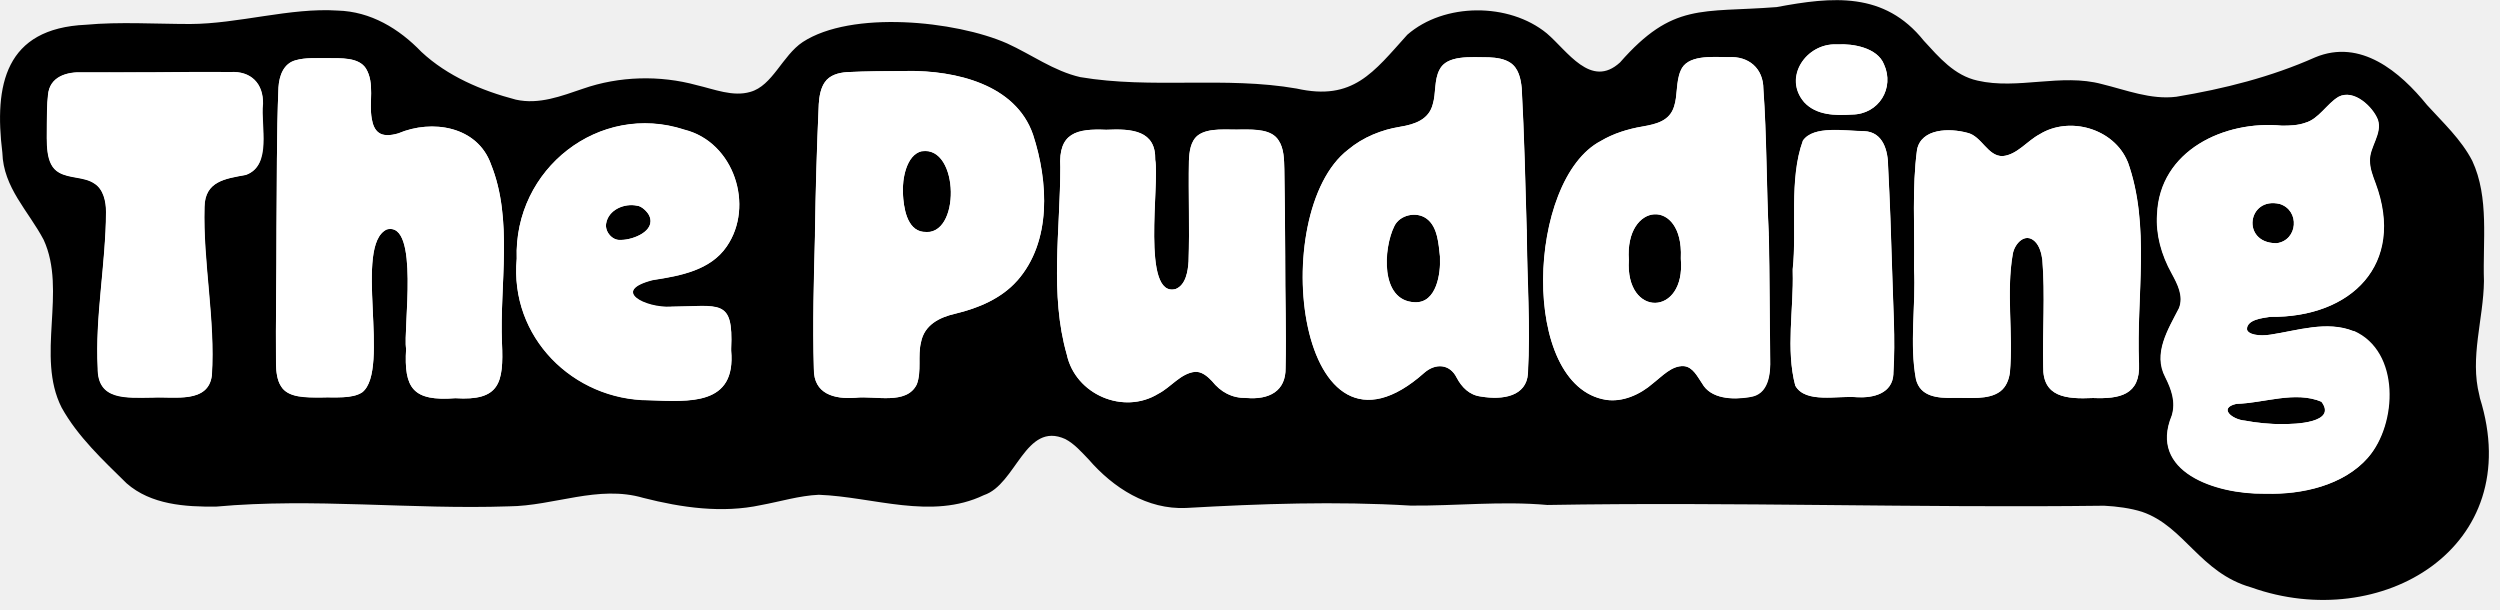
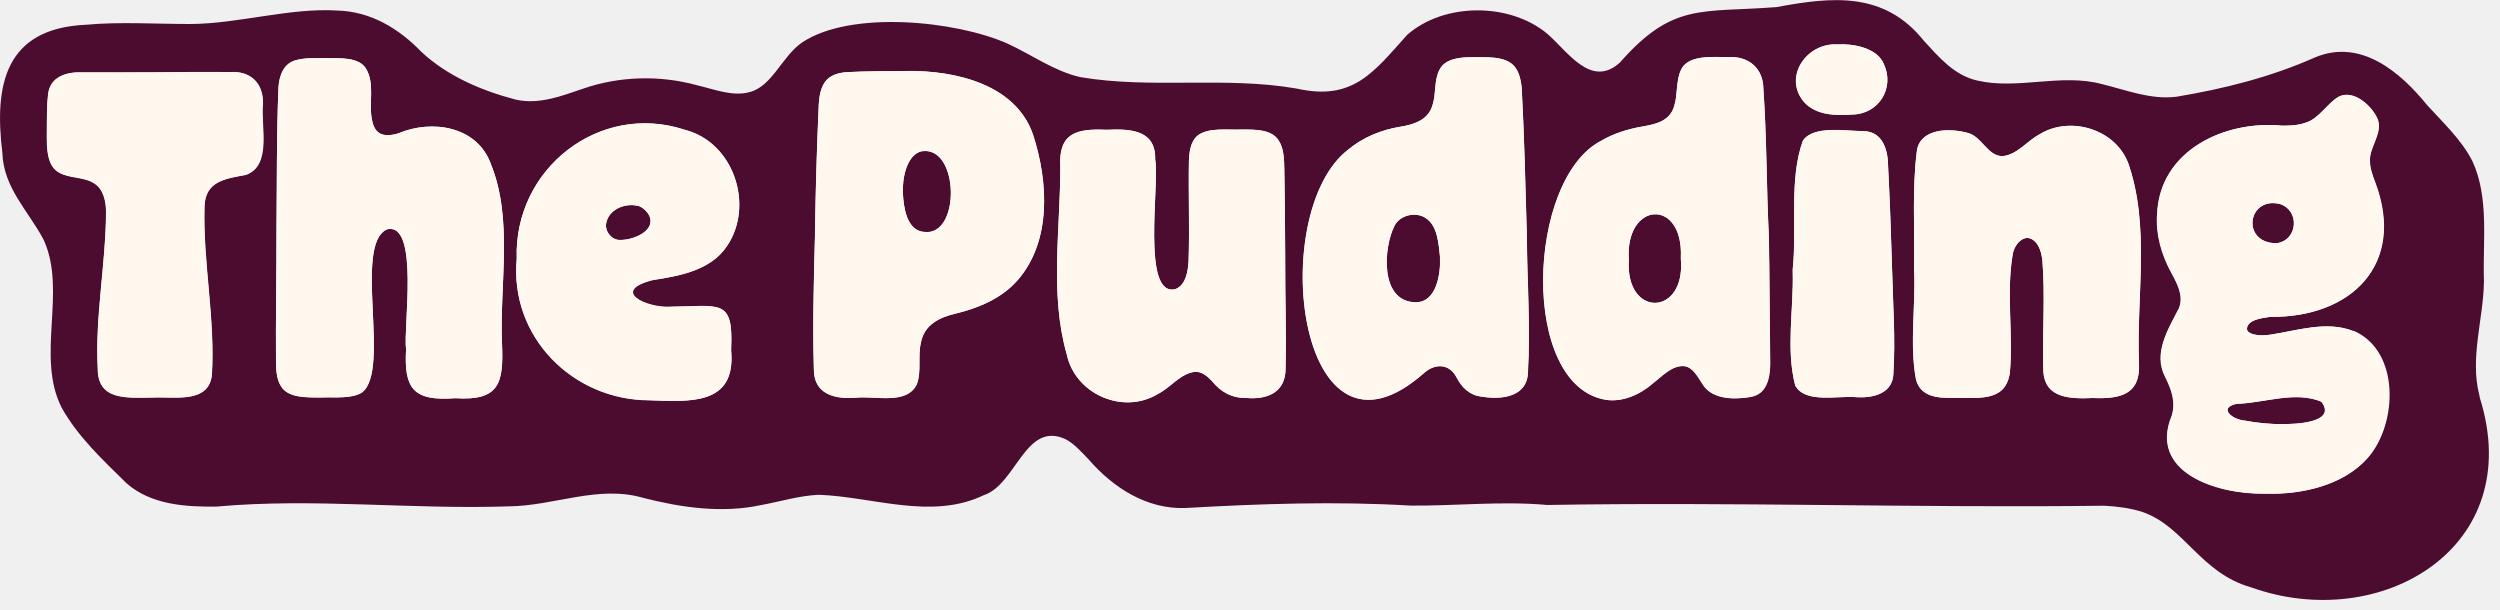
<svg xmlns="http://www.w3.org/2000/svg" width="100%" viewBox="0 0 201 49" fill="none">
-   <path d="M135.14 20.83V20.7C135.35 15.87 130.62 16.21 130.96 20.9C130.65 25.56 135.54 25.46 135.14 20.83Z" fill="black" />
-   <path d="M115.78 20.76V20.63C115.66 19.64 115.61 18.26 114.72 17.59C113.88 16.96 112.53 17.28 112.11 18.18C111.23 19.94 110.95 24.19 113.74 24.3C115.53 24.4 115.84 21.9 115.78 20.76Z" fill="black" />
-   <path d="M74.11 12.16C72.84 12.45 72.54 14.46 72.59 15.47V15.59C72.65 16.63 72.88 18.49 74.24 18.65C77.26 19.15 77.15 11.69 74.11 12.17V12.16Z" fill="black" />
-   <path d="M183.3 16.4C180.71 15.78 180.17 19.49 182.96 19.56H183.05C184.75 19.32 184.93 16.92 183.3 16.4Z" fill="black" />
-   <path d="M186.64 32.3C184.54 31.41 182.02 32.41 179.8 32.47C178.33 32.8 179.46 33.74 180.5 33.82C181.34 33.99 182.68 34.12 183.4 34.09H183.53C184.45 34.11 187.93 34 186.63 32.29L186.64 32.3Z" fill="black" />
-   <path d="M52.21 17.36C52.07 17.04 51.59 16.57 51.23 16.54C50.21 16.31 48.9 16.86 48.73 17.99C48.63 18.66 49.25 19.35 49.89 19.29H49.96C50.88 19.29 52.74 18.59 52.21 17.36Z" fill="black" />
-   <path d="M199.38 31.98L199.34 31.78C198.56 28.74 199.67 25.67 199.71 22.6C199.6 19.41 200.15 15.89 198.77 12.93C197.88 11.21 196.43 9.87 195.14 8.45C192.96 5.76 189.79 3.09 186.14 4.61C182.59 6.19 178.82 7.14 174.97 7.78C172.91 8.03 170.96 7.24 168.99 6.76C165.73 5.88 162.22 7.23 158.99 6.48C157.13 6.07 155.9 4.61 154.67 3.27C151.5 -0.69 147.33 -0.27 142.84 0.57C136.8 1.04 134.51 0.17 130.25 5.02C127.91 7.16 126.02 4.09 124.36 2.68C121.32 0.19 116.11 0.21 113.15 2.79C110.42 5.82 108.79 8.14 104.25 7.12C98.51 6.12 92.58 7.17 86.85 6.2C84.72 5.71 82.93 4.38 80.97 3.49C76.81 1.66 68.46 0.82 64.54 3.38C62.9 4.47 62.11 6.9 60.32 7.39C58.93 7.8 57.41 7.17 56.03 6.85C53.05 6.03 49.78 6.12 46.88 7.13C45.14 7.72 43.33 8.43 41.47 8.01C38.72 7.29 35.97 6.12 33.88 4.17C32.08 2.3 29.8 0.92 27.14 0.85C23.35 0.6 19.14 1.92 15.29 1.93C12.57 1.93 9.59 1.74 6.91 1.99C0.4 2.28 -0.48 6.83 0.19 12.28C0.27 15.09 2.28 16.95 3.51 19.28C5.4 23.4 2.87 28.64 4.95 32.76C6.24 35.1 8.3 37.01 10.18 38.86C12.14 40.58 14.89 40.76 17.39 40.73C25.23 40.02 33.05 40.98 40.91 40.71C44.54 40.68 48.11 38.97 51.72 40.03C54.81 40.82 58.07 41.28 61.18 40.61C62.72 40.33 64.26 39.85 65.83 39.78C70.21 39.94 74.89 41.83 79.1 39.81C81.71 38.95 82.43 33.84 85.65 35.3C86.38 35.68 86.95 36.34 87.52 36.93C89.52 39.24 92.25 40.98 95.36 40.84C101.39 40.5 107.37 40.29 113.42 40.65C117.07 40.68 120.73 40.27 124.41 40.6C139.3 40.34 154.24 40.85 169.17 40.66C170.19 40.71 171.31 40.86 172.22 41.15C175.64 42.32 176.87 46.06 181.01 47.23C191.4 50.94 203.17 44.06 199.38 31.99V31.98ZM19.78 14.05C18.14 14.35 16.49 14.55 16.45 16.62C16.32 21.1 17.33 25.68 17.04 30.18C16.76 32.45 14.01 31.87 12.32 31.95C10.1 31.97 7.86 32.18 7.87 29.59C7.65 25.47 8.51 21.22 8.54 17.03C8.54 16.18 8.32 15.2 7.6 14.74C6.79 14.18 5.6 14.35 4.76 13.86C3.61 13.23 3.79 11.42 3.78 9.96C3.8 9.17 3.78 8.39 3.87 7.66C3.97 6.13 5.4 5.75 6.68 5.81C8.44 5.81 10.4 5.82 12.11 5.81H12.29C14.18 5.79 16.45 5.77 18.52 5.79C20.18 5.69 21.19 6.71 21.15 8.36C20.96 10.12 21.89 13.29 19.8 14.04L19.78 14.05ZM40.36 27.58C40.5 30.79 40.18 32.24 36.61 32.01C33.18 32.28 32.47 31.2 32.65 28.05C32.39 26.51 33.76 17.76 31.1 18.44C28.4 19.71 31.42 29.71 29.13 31.53C28.32 32.08 26.91 31.91 25.88 31.95C24.61 31.95 23.15 31.99 22.59 31.04C22.28 30.56 22.21 29.9 22.19 29.3C22.16 25.79 22.24 22.14 22.23 18.65V18.47C22.27 14.69 22.23 10.8 22.39 7.02C22.45 6.08 22.8 5.1 23.77 4.84C24.56 4.62 25.43 4.68 26.25 4.67C27.46 4.67 28.84 4.6 29.42 5.5C30.15 6.7 29.65 8.24 29.89 9.55C29.97 10.03 30.14 10.44 30.45 10.66C30.83 10.94 31.4 10.9 32.02 10.72C34.73 9.57 38.37 10.14 39.47 13.19C41.27 17.64 40.16 22.88 40.36 27.57V27.58ZM53.93 24.67C57.87 24.64 58.97 23.97 58.78 28.03V28.21C59.17 32.63 55.44 32.3 52.18 32.19C46.07 32.17 40.96 27.11 41.54 20.81C41.29 13.57 48.2 8.19 55.02 10.44C59.02 11.44 60.67 16.57 58.42 19.83C57.12 21.73 54.72 22.18 52.52 22.52C49 23.4 51.93 24.81 53.92 24.69L53.93 24.67ZM81.78 22.56C80.5 24.01 78.64 24.78 76.8 25.22C75.49 25.52 74.3 26.14 74.04 27.53C73.77 28.61 74.1 29.83 73.71 30.89C72.9 32.6 70.33 31.79 68.77 31.98C67.07 32.1 65.41 31.68 65.43 29.66C65.32 26.05 65.43 22.45 65.52 18.91V18.73C65.57 15.25 65.67 11.82 65.83 8.36C65.87 7.76 65.98 7.09 66.31 6.62C66.7 6.04 67.41 5.85 68.09 5.8C69.7 5.72 71.37 5.72 72.97 5.71C76.81 5.68 81.65 6.77 83.05 10.83C84.29 14.63 84.55 19.43 81.78 22.57V22.56ZM103.36 29.58C103.39 31.45 102.03 32.16 100.2 32C99.05 32.02 98.15 31.53 97.44 30.64C97.03 30.21 96.59 29.87 96.08 29.9C94.93 30.01 94.13 31.15 93.13 31.66C90.33 33.38 86.46 31.72 85.77 28.51C84.38 23.69 85.25 18.46 85.25 13.44C85.08 10.67 86.58 10.34 88.94 10.44C91.03 10.34 92.95 10.5 92.88 12.86C93.25 14.69 91.74 24.01 94.53 23.24C95.34 22.91 95.51 21.82 95.56 21.02C95.65 18.34 95.54 15.61 95.59 12.93C95.62 12.21 95.72 11.36 96.31 10.89C97.18 10.23 98.72 10.46 99.83 10.42C100.97 10.41 102.24 10.42 102.79 11.28C103.24 11.94 103.24 12.84 103.26 13.63C103.29 15.97 103.33 18.49 103.33 20.63V20.81C103.32 23.71 103.43 26.65 103.36 29.58ZM122.84 30.03C122.72 31.86 120.83 32.18 119.06 31.88C118.15 31.77 117.52 31.14 117.11 30.36C116.56 29.25 115.42 29.19 114.52 29.96C104.31 39.06 101.78 17.1 108.39 12.03C109.58 11.04 111.07 10.43 112.58 10.19C113.75 10 114.88 9.61 115.19 8.38C115.46 7.5 115.29 6.44 115.73 5.61C116.32 4.41 118.25 4.6 119.71 4.61C120.3 4.64 120.93 4.72 121.43 5.05C122.09 5.49 122.27 6.34 122.34 7.09C122.54 10.75 122.64 14.89 122.74 18.46V18.64C122.76 22.39 123.05 26.25 122.83 30.03H122.84ZM140.67 31.92C139.28 32.15 137.53 32.06 136.85 30.83C136.47 30.28 136.11 29.5 135.38 29.43C134.41 29.37 133.64 30.25 132.91 30.8C131.84 31.74 130.43 32.34 129.12 32.14C122.16 31.02 122.73 14.42 128.72 11.32C129.68 10.75 130.87 10.37 132.04 10.17C133.18 9.97 134.23 9.72 134.59 8.56C134.89 7.66 134.73 6.56 135.12 5.68C135.63 4.4 137.6 4.58 138.97 4.59C140.59 4.49 141.76 5.49 141.77 7.15C142.04 10.88 142.02 15.13 142.2 18.76V18.93C142.28 22.24 142.26 25.49 142.31 28.81C142.35 30.07 142.18 31.72 140.66 31.9L140.67 31.92ZM147.65 3.57H147.8C148.92 3.5 150.94 3.81 151.48 5.18C152.34 7.06 151.08 9.19 148.9 9.21C147.56 9.3 146.04 9.27 145.07 8.22C143.34 6.21 145.25 3.47 147.66 3.57H147.65ZM152.23 30.05C152.16 31.63 150.62 32.01 149.3 31.93C147.76 31.79 145.16 32.46 144.34 31C143.57 28.09 144.22 24.82 144.13 21.82V21.64C144.48 18.47 143.81 14.41 144.95 11.3C145.81 10.06 148.33 10.53 149.87 10.54C151.4 10.6 151.8 12.12 151.8 13.42C151.94 16.15 152.04 18.9 152.12 21.68C152.19 24.46 152.4 27.26 152.22 30.04L152.23 30.05ZM171.97 29.23C172.09 31.77 170.39 32.08 168.28 32C166.11 32.1 164.22 31.93 164.27 29.48C164.21 26.6 164.43 23.74 164.2 20.88C164.13 20.36 163.97 19.77 163.61 19.42C162.82 18.65 161.96 19.59 161.82 20.43C161.28 23.53 161.87 26.82 161.59 29.95C161.51 30.54 161.28 31.11 160.81 31.47C159.86 32.18 158.28 31.96 157.1 31.99C155.7 32.02 154.39 31.86 154.04 30.5C153.5 27.64 154.04 24.53 153.89 21.62V21.44C153.95 18.34 153.72 15.09 154.13 12.04C154.47 10.32 156.73 10.28 158.18 10.68C159.33 10.94 159.81 12.59 161.02 12.55C162.17 12.45 162.99 11.32 163.98 10.8C166.38 9.31 169.96 10.33 171.06 13C172.91 18.15 171.74 23.82 171.97 29.24V29.23ZM190.37 36.8C188.4 39.05 185.04 39.78 182.2 39.7H182.02C178.11 39.74 172.73 37.94 174.6 33.42C174.94 32.32 174.57 31.31 174.08 30.33C173.07 28.42 174.3 26.5 175.18 24.78C175.57 23.81 175.06 22.85 174.6 22C173.76 20.49 173.31 18.85 173.42 17.24C173.61 12.11 178.83 9.66 183.45 10.11C184.09 10.11 184.75 10.09 185.35 9.87C186.42 9.56 187.07 8.34 188 7.79C189.22 7.14 190.75 8.58 191.16 9.63C191.54 10.75 190.48 11.83 190.52 12.92C190.52 13.53 190.76 14.15 190.97 14.73C193.4 21.26 189.02 25.56 182.5 25.48C181.86 25.58 180.66 25.7 180.63 26.46C180.69 26.9 181.62 27.06 182.54 26.91C184.7 26.59 187.07 25.77 189.2 26.63C192.94 28.28 192.7 34.11 190.35 36.81L190.37 36.8Z" fill="black" />
-   <path d="M39.47 13.2C38.37 10.14 34.73 9.58 32.02 10.73C31.4 10.91 30.83 10.95 30.45 10.67C30.14 10.45 29.97 10.04 29.89 9.56C29.65 8.25 30.15 6.71 29.42 5.51C28.84 4.61 27.46 4.69 26.25 4.68C25.43 4.69 24.56 4.62 23.77 4.85C22.79 5.11 22.45 6.1 22.39 7.03C22.23 10.82 22.27 14.7 22.23 18.48V18.66C22.23 22.15 22.16 25.8 22.19 29.31C22.21 29.9 22.28 30.57 22.59 31.05C23.15 32 24.61 31.97 25.88 31.96C26.91 31.92 28.32 32.09 29.13 31.54C31.42 29.72 28.4 19.72 31.1 18.45C33.76 17.77 32.4 26.52 32.65 28.06C32.47 31.21 33.18 32.28 36.61 32.02C40.18 32.25 40.5 30.79 40.36 27.59C40.16 22.9 41.28 17.66 39.47 13.21V13.2Z" fill="white" />
-   <path d="M21.13 8.37C21.18 6.71 20.16 5.7 18.5 5.8C16.43 5.78 14.16 5.8 12.27 5.82H12.09C10.38 5.84 8.42 5.82 6.66 5.83C5.39 5.77 3.96 6.16 3.85 7.68C3.76 8.4 3.78 9.19 3.76 9.98C3.77 11.44 3.59 13.24 4.74 13.88C5.59 14.37 6.77 14.21 7.58 14.76C8.31 15.21 8.52 16.2 8.52 17.05C8.5 21.24 7.63 25.48 7.85 29.61C7.84 32.2 10.08 32 12.3 31.97C13.99 31.88 16.74 32.47 17.02 30.2C17.31 25.7 16.3 21.12 16.43 16.64C16.47 14.57 18.12 14.37 19.76 14.07C21.85 13.32 20.92 10.14 21.11 8.39L21.13 8.37Z" fill="white" />
-   <path d="M52.53 22.5C54.73 22.16 57.12 21.72 58.43 19.81C60.68 16.56 59.03 11.42 55.03 10.42C48.21 8.18 41.3 13.55 41.55 20.79C40.96 27.1 46.08 32.15 52.19 32.17C55.45 32.28 59.19 32.62 58.79 28.19V28.01C58.97 23.95 57.88 24.62 53.94 24.65C51.95 24.77 49.02 23.36 52.54 22.48L52.53 22.5ZM49.96 19.29H49.89C49.25 19.35 48.63 18.66 48.73 17.99C48.9 16.86 50.21 16.32 51.23 16.54C51.59 16.56 52.07 17.03 52.21 17.36C52.74 18.59 50.88 19.28 49.96 19.29Z" fill="white" />
-   <path d="M72.97 5.71C71.36 5.71 69.7 5.72 68.09 5.8C67.41 5.85 66.7 6.04 66.31 6.62C65.98 7.09 65.87 7.76 65.83 8.36C65.68 11.82 65.58 15.26 65.53 18.73V18.91C65.44 22.45 65.33 26.05 65.44 29.66C65.42 31.68 67.08 32.11 68.78 31.98C70.33 31.79 72.9 32.6 73.72 30.89C74.11 29.84 73.78 28.61 74.05 27.53C74.31 26.14 75.5 25.52 76.81 25.22C78.65 24.78 80.51 24.01 81.79 22.56C84.56 19.42 84.3 14.62 83.06 10.82C81.66 6.76 76.82 5.67 72.98 5.7L72.97 5.71ZM74.24 18.64C72.88 18.48 72.65 16.62 72.6 15.58V15.46C72.54 14.46 72.85 12.45 74.11 12.15C77.15 11.67 77.26 19.13 74.24 18.63V18.64Z" fill="white" />
-   <path d="M142.21 18.94V18.77C142.03 15.13 142.05 10.89 141.78 7.16C141.78 5.5 140.6 4.51 138.98 4.6C137.61 4.58 135.64 4.4 135.13 5.69C134.74 6.57 134.9 7.67 134.6 8.57C134.24 9.73 133.19 9.98 132.05 10.18C130.88 10.37 129.68 10.75 128.73 11.33C122.74 14.44 122.16 31.04 129.13 32.15C130.44 32.35 131.85 31.75 132.92 30.81C133.64 30.25 134.41 29.38 135.39 29.44C136.12 29.51 136.48 30.29 136.86 30.84C137.55 32.07 139.29 32.17 140.68 31.93C142.2 31.75 142.37 30.1 142.33 28.84C142.28 25.52 142.29 22.26 142.22 18.96L142.21 18.94ZM130.96 20.9C130.62 16.21 135.35 15.87 135.14 20.7V20.83C135.54 25.47 130.65 25.56 130.96 20.9Z" fill="white" />
-   <path d="M171.06 13C169.96 10.33 166.38 9.31 163.98 10.8C162.99 11.32 162.17 12.45 161.02 12.55C159.81 12.59 159.33 10.94 158.18 10.68C156.73 10.29 154.47 10.32 154.13 12.04C153.72 15.09 153.95 18.35 153.89 21.44V21.62C154.05 24.53 153.51 27.64 154.05 30.5C154.39 31.87 155.71 32.03 157.11 31.99C158.29 31.96 159.87 32.18 160.82 31.47C161.29 31.12 161.52 30.54 161.6 29.95C161.88 26.81 161.29 23.53 161.83 20.43C161.97 19.58 162.84 18.65 163.62 19.42C163.98 19.78 164.14 20.36 164.21 20.88C164.44 23.74 164.21 26.6 164.28 29.48C164.23 31.93 166.12 32.1 168.29 32C170.4 32.08 172.1 31.78 171.98 29.23C171.75 23.82 172.92 18.14 171.07 12.99L171.06 13Z" fill="white" />
-   <path d="M189.23 26.62C187.1 25.76 184.73 26.57 182.57 26.9C181.65 27.05 180.71 26.9 180.66 26.45C180.7 25.69 181.89 25.57 182.53 25.47C189.06 25.55 193.43 21.25 191 14.72C190.78 14.14 190.54 13.52 190.55 12.91C190.51 11.83 191.57 10.74 191.19 9.62C190.78 8.57 189.25 7.13 188.03 7.78C187.1 8.34 186.44 9.56 185.38 9.86C184.78 10.08 184.12 10.1 183.48 10.1C178.86 9.65 173.64 12.1 173.45 17.23C173.34 18.84 173.78 20.48 174.63 21.99C175.09 22.84 175.59 23.8 175.21 24.77C174.32 26.49 173.1 28.42 174.11 30.32C174.6 31.3 174.97 32.31 174.63 33.41C172.76 37.92 178.14 39.73 182.05 39.68H182.23C185.06 39.76 188.43 39.03 190.4 36.78C192.75 34.09 193 28.25 189.25 26.6L189.23 26.62ZM183.3 16.4C184.93 16.92 184.75 19.32 183.05 19.55H182.96C180.17 19.5 180.71 15.78 183.3 16.4ZM183.54 34.09H183.41C182.69 34.12 181.35 33.99 180.51 33.82C179.47 33.74 178.33 32.8 179.81 32.47C182.03 32.41 184.54 31.41 186.65 32.3C187.95 34 184.47 34.12 183.55 34.09H183.54Z" fill="white" />
-   <path d="M151.81 13.43C151.81 12.12 151.41 10.61 149.88 10.55C148.34 10.54 145.82 10.07 144.96 11.31C143.82 14.42 144.49 18.48 144.14 21.65V21.83C144.22 24.83 143.57 28.1 144.34 31.01C145.16 32.47 147.75 31.79 149.3 31.94C150.62 32.01 152.16 31.64 152.23 30.06C152.41 27.28 152.2 24.48 152.13 21.7C152.05 18.91 151.95 16.17 151.81 13.44V13.43Z" fill="white" />
-   <path d="M148.89 9.21C151.07 9.19 152.33 7.06 151.47 5.18C150.94 3.81 148.91 3.51 147.79 3.57H147.64C145.23 3.47 143.32 6.21 145.05 8.22C146.02 9.27 147.54 9.3 148.88 9.21H148.89Z" fill="white" />
-   <path d="M122.75 18.46C122.65 14.89 122.55 10.74 122.35 7.09C122.28 6.33 122.09 5.48 121.44 5.05C120.95 4.72 120.32 4.64 119.72 4.61C118.25 4.6 116.32 4.41 115.74 5.61C115.3 6.45 115.47 7.5 115.2 8.38C114.89 9.61 113.76 10 112.59 10.19C111.08 10.43 109.59 11.03 108.4 12.03C101.79 17.1 104.32 39.06 114.53 29.96C115.42 29.19 116.56 29.25 117.12 30.36C117.53 31.14 118.15 31.77 119.07 31.88C120.84 32.18 122.73 31.86 122.85 30.03C123.07 26.25 122.78 22.39 122.76 18.64V18.46H122.75ZM113.73 24.3C110.93 24.19 111.22 19.94 112.1 18.18C112.53 17.29 113.87 16.96 114.71 17.59C115.6 18.26 115.66 19.65 115.77 20.63V20.76C115.83 21.9 115.53 24.4 113.73 24.3Z" fill="white" />
-   <path d="M103.33 20.62C103.33 18.48 103.3 15.97 103.26 13.62C103.24 12.83 103.24 11.93 102.79 11.27C102.24 10.41 100.97 10.4 99.83 10.41C98.71 10.46 97.18 10.23 96.31 10.88C95.72 11.34 95.62 12.19 95.59 12.92C95.54 15.6 95.65 18.33 95.56 21.01C95.51 21.81 95.34 22.9 94.53 23.23C91.74 24 93.24 14.68 92.88 12.85C92.94 10.49 91.02 10.33 88.94 10.43C86.58 10.33 85.08 10.66 85.25 13.43C85.25 18.45 84.39 23.68 85.77 28.5C86.46 31.71 90.33 33.38 93.13 31.65C94.13 31.14 94.93 30.01 96.08 29.89C96.59 29.86 97.03 30.19 97.44 30.63C98.16 31.52 99.05 32.01 100.2 31.99C102.04 32.15 103.39 31.45 103.36 29.57C103.43 26.64 103.32 23.7 103.33 20.8V20.62Z" fill="white" />
+   <path d="M135.14 20.83V20.7C135.35 15.87 130.62 16.21 130.96 20.9C130.65 25.56 135.54 25.46 135.14 20.83Z" fill="#4B0C2F" />
+   <path d="M115.78 20.76V20.63C115.66 19.64 115.61 18.26 114.72 17.59C113.88 16.96 112.53 17.28 112.11 18.18C111.23 19.94 110.95 24.19 113.74 24.3C115.53 24.4 115.84 21.9 115.78 20.76Z" fill="#4B0C2F" />
+   <path d="M74.11 12.16C72.84 12.45 72.54 14.46 72.59 15.47V15.59C72.65 16.63 72.88 18.49 74.24 18.65C77.26 19.15 77.15 11.69 74.11 12.17V12.16Z" fill="#4B0C2F" />
+   <path d="M183.3 16.4C180.71 15.78 180.17 19.49 182.96 19.56H183.05C184.75 19.32 184.93 16.92 183.3 16.4Z" fill="#4B0C2F" />
+   <path d="M186.64 32.3C184.54 31.41 182.02 32.41 179.8 32.47C178.33 32.8 179.46 33.74 180.5 33.82C181.34 33.99 182.68 34.12 183.4 34.09H183.53C184.45 34.11 187.93 34 186.63 32.29L186.64 32.3Z" fill="#4B0C2F" />
+   <path d="M52.21 17.36C52.07 17.04 51.59 16.57 51.23 16.54C50.21 16.31 48.9 16.86 48.73 17.99C48.63 18.66 49.25 19.35 49.89 19.29H49.96C50.88 19.29 52.74 18.59 52.21 17.36Z" fill="#4B0C2F" />
+   <path d="M199.38 31.98L199.34 31.78C198.56 28.74 199.67 25.67 199.71 22.6C199.6 19.41 200.15 15.89 198.77 12.93C197.88 11.21 196.43 9.87 195.14 8.45C192.96 5.76 189.79 3.09 186.14 4.61C182.59 6.19 178.82 7.14 174.97 7.78C172.91 8.03 170.96 7.24 168.99 6.76C165.73 5.88 162.22 7.23 158.99 6.48C157.13 6.07 155.9 4.61 154.67 3.27C151.5 -0.69 147.33 -0.27 142.84 0.57C136.8 1.04 134.51 0.17 130.25 5.02C127.91 7.16 126.02 4.09 124.36 2.68C121.32 0.19 116.11 0.21 113.15 2.79C110.42 5.82 108.79 8.14 104.25 7.12C98.51 6.12 92.58 7.17 86.85 6.2C84.72 5.71 82.93 4.38 80.97 3.49C76.81 1.66 68.46 0.82 64.54 3.38C62.9 4.47 62.11 6.9 60.32 7.39C58.93 7.8 57.41 7.17 56.03 6.85C53.05 6.03 49.78 6.12 46.88 7.13C45.14 7.72 43.33 8.43 41.47 8.01C38.72 7.29 35.97 6.12 33.88 4.17C32.08 2.3 29.8 0.92 27.14 0.85C23.35 0.6 19.14 1.92 15.29 1.93C12.57 1.93 9.59 1.74 6.91 1.99C0.4 2.28 -0.48 6.83 0.19 12.28C0.27 15.09 2.28 16.95 3.51 19.28C5.4 23.4 2.87 28.64 4.95 32.76C6.24 35.1 8.3 37.01 10.18 38.86C12.14 40.58 14.89 40.76 17.39 40.73C25.23 40.02 33.05 40.98 40.91 40.71C44.54 40.68 48.11 38.97 51.72 40.03C54.81 40.82 58.07 41.28 61.18 40.61C62.72 40.33 64.26 39.85 65.83 39.78C70.21 39.94 74.89 41.83 79.1 39.81C81.71 38.95 82.43 33.84 85.65 35.3C86.38 35.68 86.95 36.34 87.52 36.93C89.52 39.24 92.25 40.98 95.36 40.84C101.39 40.5 107.37 40.29 113.42 40.65C117.07 40.68 120.73 40.27 124.41 40.6C139.3 40.34 154.24 40.85 169.17 40.66C170.19 40.71 171.31 40.86 172.22 41.15C175.64 42.32 176.87 46.06 181.01 47.23C191.4 50.94 203.17 44.06 199.38 31.99V31.98ZM19.78 14.05C18.14 14.35 16.49 14.55 16.45 16.62C16.32 21.1 17.33 25.68 17.04 30.18C16.76 32.45 14.01 31.87 12.32 31.95C10.1 31.97 7.86 32.18 7.87 29.59C7.65 25.47 8.51 21.22 8.54 17.03C8.54 16.18 8.32 15.2 7.6 14.74C6.79 14.18 5.6 14.35 4.76 13.86C3.61 13.23 3.79 11.42 3.78 9.96C3.8 9.17 3.78 8.39 3.87 7.66C3.97 6.13 5.4 5.75 6.68 5.81C8.44 5.81 10.4 5.82 12.11 5.81H12.29C14.18 5.79 16.45 5.77 18.52 5.79C20.18 5.69 21.19 6.71 21.15 8.36C20.96 10.12 21.89 13.29 19.8 14.04L19.78 14.05ZM40.36 27.58C40.5 30.79 40.18 32.24 36.61 32.01C33.18 32.28 32.47 31.2 32.65 28.05C32.39 26.51 33.76 17.76 31.1 18.44C28.4 19.71 31.42 29.71 29.13 31.53C28.32 32.08 26.91 31.91 25.88 31.95C24.61 31.95 23.15 31.99 22.59 31.04C22.28 30.56 22.21 29.9 22.19 29.3C22.16 25.79 22.24 22.14 22.23 18.65V18.47C22.27 14.69 22.23 10.8 22.39 7.02C22.45 6.08 22.8 5.1 23.77 4.84C24.56 4.62 25.43 4.68 26.25 4.67C27.46 4.67 28.84 4.6 29.42 5.5C30.15 6.7 29.65 8.24 29.89 9.55C29.97 10.03 30.14 10.44 30.45 10.66C30.83 10.94 31.4 10.9 32.02 10.72C34.73 9.57 38.37 10.14 39.47 13.19C41.27 17.64 40.16 22.88 40.36 27.57V27.58ZM53.93 24.67C57.87 24.64 58.97 23.97 58.78 28.03V28.21C59.17 32.63 55.44 32.3 52.18 32.19C46.07 32.17 40.96 27.11 41.54 20.81C41.29 13.57 48.2 8.19 55.02 10.44C59.02 11.44 60.67 16.57 58.42 19.83C57.12 21.73 54.72 22.18 52.52 22.52C49 23.4 51.93 24.81 53.92 24.69L53.93 24.67ZM81.78 22.56C80.5 24.01 78.64 24.78 76.8 25.22C75.49 25.52 74.3 26.14 74.04 27.53C73.77 28.61 74.1 29.83 73.71 30.89C72.9 32.6 70.33 31.79 68.77 31.98C67.07 32.1 65.41 31.68 65.43 29.66C65.32 26.05 65.43 22.45 65.52 18.91V18.73C65.57 15.25 65.67 11.82 65.83 8.36C65.87 7.76 65.98 7.09 66.31 6.62C66.7 6.04 67.41 5.85 68.09 5.8C69.7 5.72 71.37 5.72 72.97 5.71C76.81 5.68 81.65 6.77 83.05 10.83C84.29 14.63 84.55 19.43 81.78 22.57V22.56ZM103.36 29.58C103.39 31.45 102.03 32.16 100.2 32C99.05 32.02 98.15 31.53 97.44 30.64C97.03 30.21 96.59 29.87 96.08 29.9C94.93 30.01 94.13 31.15 93.13 31.66C90.33 33.38 86.46 31.72 85.77 28.51C84.38 23.69 85.25 18.46 85.25 13.44C85.08 10.67 86.58 10.34 88.94 10.44C91.03 10.34 92.95 10.5 92.88 12.86C93.25 14.69 91.74 24.01 94.53 23.24C95.34 22.91 95.51 21.82 95.56 21.02C95.65 18.34 95.54 15.61 95.59 12.93C95.62 12.21 95.72 11.36 96.31 10.89C97.18 10.23 98.72 10.46 99.83 10.42C100.97 10.41 102.24 10.42 102.79 11.28C103.24 11.94 103.24 12.84 103.26 13.63C103.29 15.97 103.33 18.49 103.33 20.63V20.81C103.32 23.71 103.43 26.65 103.36 29.58ZM122.84 30.03C122.72 31.86 120.83 32.18 119.06 31.88C118.15 31.77 117.52 31.14 117.11 30.36C116.56 29.25 115.42 29.19 114.52 29.96C104.31 39.06 101.78 17.1 108.39 12.03C109.58 11.04 111.07 10.43 112.58 10.19C113.75 10 114.88 9.61 115.19 8.38C115.46 7.5 115.29 6.44 115.73 5.61C116.32 4.41 118.25 4.6 119.71 4.61C120.3 4.64 120.93 4.72 121.43 5.05C122.09 5.49 122.27 6.34 122.34 7.09C122.54 10.75 122.64 14.89 122.74 18.46V18.64C122.76 22.39 123.05 26.25 122.83 30.03H122.84ZM140.67 31.92C139.28 32.15 137.53 32.06 136.85 30.83C136.47 30.28 136.11 29.5 135.38 29.43C134.41 29.37 133.64 30.25 132.91 30.8C131.84 31.74 130.43 32.34 129.12 32.14C122.16 31.02 122.73 14.42 128.72 11.32C129.68 10.75 130.87 10.37 132.04 10.17C133.18 9.97 134.23 9.72 134.59 8.56C134.89 7.66 134.73 6.56 135.12 5.68C135.63 4.4 137.6 4.58 138.97 4.59C140.59 4.49 141.76 5.49 141.77 7.15C142.04 10.88 142.02 15.13 142.2 18.76V18.93C142.28 22.24 142.26 25.49 142.31 28.81C142.35 30.07 142.18 31.72 140.66 31.9L140.67 31.92ZM147.65 3.57H147.8C148.92 3.5 150.94 3.81 151.48 5.18C152.34 7.06 151.08 9.19 148.9 9.21C147.56 9.3 146.04 9.27 145.07 8.22C143.34 6.21 145.25 3.47 147.66 3.57H147.65ZM152.23 30.05C152.16 31.63 150.62 32.01 149.3 31.93C147.76 31.79 145.16 32.46 144.34 31C143.57 28.09 144.22 24.82 144.13 21.82V21.64C144.48 18.47 143.81 14.41 144.95 11.3C145.81 10.06 148.33 10.53 149.87 10.54C151.4 10.6 151.8 12.12 151.8 13.42C151.94 16.15 152.04 18.9 152.12 21.68C152.19 24.46 152.4 27.26 152.22 30.04L152.23 30.05ZM171.97 29.23C172.09 31.77 170.39 32.08 168.28 32C166.11 32.1 164.22 31.93 164.27 29.48C164.21 26.6 164.43 23.74 164.2 20.88C164.13 20.36 163.97 19.77 163.61 19.42C162.82 18.65 161.96 19.59 161.82 20.43C161.28 23.53 161.87 26.82 161.59 29.95C161.51 30.54 161.28 31.11 160.81 31.47C159.86 32.18 158.28 31.96 157.1 31.99C155.7 32.02 154.39 31.86 154.04 30.5C153.5 27.64 154.04 24.53 153.89 21.62V21.44C153.95 18.34 153.72 15.09 154.13 12.04C154.47 10.32 156.73 10.28 158.18 10.68C159.33 10.94 159.81 12.59 161.02 12.55C162.17 12.45 162.99 11.32 163.98 10.8C166.38 9.31 169.96 10.33 171.06 13C172.91 18.15 171.74 23.82 171.97 29.24V29.23ZM190.37 36.8C188.4 39.05 185.04 39.78 182.2 39.7H182.02C178.11 39.74 172.73 37.94 174.6 33.42C174.94 32.32 174.57 31.31 174.08 30.33C173.07 28.42 174.3 26.5 175.18 24.78C175.57 23.81 175.06 22.85 174.6 22C173.76 20.49 173.31 18.85 173.42 17.24C173.61 12.11 178.83 9.66 183.45 10.11C184.09 10.11 184.75 10.09 185.35 9.87C186.42 9.56 187.07 8.34 188 7.79C189.22 7.14 190.75 8.58 191.16 9.63C191.54 10.75 190.48 11.83 190.52 12.92C190.52 13.53 190.76 14.15 190.97 14.73C193.4 21.26 189.02 25.56 182.5 25.48C181.86 25.58 180.66 25.7 180.63 26.46C180.69 26.9 181.62 27.06 182.54 26.91C184.7 26.59 187.07 25.77 189.2 26.63C192.94 28.28 192.7 34.11 190.35 36.81L190.37 36.8Z" fill="#4B0C2F" />
+   <path d="M39.47 13.2C38.37 10.14 34.73 9.58 32.02 10.73C31.4 10.91 30.83 10.95 30.45 10.67C30.14 10.45 29.97 10.04 29.89 9.56C29.65 8.25 30.15 6.71 29.42 5.51C28.84 4.61 27.46 4.69 26.25 4.68C25.43 4.69 24.56 4.62 23.77 4.85C22.79 5.11 22.45 6.1 22.39 7.03C22.23 10.82 22.27 14.7 22.23 18.48V18.66C22.23 22.15 22.16 25.8 22.19 29.31C22.21 29.9 22.28 30.57 22.59 31.05C23.15 32 24.61 31.97 25.88 31.96C26.91 31.92 28.32 32.09 29.13 31.54C31.42 29.72 28.4 19.72 31.1 18.45C33.76 17.77 32.4 26.52 32.65 28.06C32.47 31.21 33.18 32.28 36.61 32.02C40.18 32.25 40.5 30.79 40.36 27.59C40.16 22.9 41.28 17.66 39.47 13.21V13.2Z" fill="#FFF8EF" />
+   <path d="M21.13 8.37C21.18 6.71 20.16 5.7 18.5 5.8C16.43 5.78 14.16 5.8 12.27 5.82H12.09C10.38 5.84 8.42 5.82 6.66 5.83C5.39 5.77 3.96 6.16 3.85 7.68C3.76 8.4 3.78 9.19 3.76 9.98C3.77 11.44 3.59 13.24 4.74 13.88C5.59 14.37 6.77 14.21 7.58 14.76C8.31 15.21 8.52 16.2 8.52 17.05C8.5 21.24 7.63 25.48 7.85 29.61C7.84 32.2 10.08 32 12.3 31.97C13.99 31.88 16.74 32.47 17.02 30.2C17.31 25.7 16.3 21.12 16.43 16.64C16.47 14.57 18.12 14.37 19.76 14.07C21.85 13.32 20.92 10.14 21.11 8.39L21.13 8.37Z" fill="#FFF8EF" />
+   <path d="M52.53 22.5C54.73 22.16 57.12 21.72 58.43 19.81C60.68 16.56 59.03 11.42 55.03 10.42C48.21 8.18 41.3 13.55 41.55 20.79C40.96 27.1 46.08 32.15 52.19 32.17C55.45 32.28 59.19 32.62 58.79 28.19V28.01C58.97 23.95 57.88 24.62 53.94 24.65C51.95 24.77 49.02 23.36 52.54 22.48L52.53 22.5ZM49.96 19.29H49.89C49.25 19.35 48.63 18.66 48.73 17.99C48.9 16.86 50.21 16.32 51.23 16.54C51.59 16.56 52.07 17.03 52.21 17.36C52.74 18.59 50.88 19.28 49.96 19.29Z" fill="#FFF8EF" />
+   <path d="M72.97 5.71C71.36 5.71 69.7 5.72 68.09 5.8C67.41 5.85 66.7 6.04 66.31 6.62C65.98 7.09 65.87 7.76 65.83 8.36C65.68 11.82 65.58 15.26 65.53 18.73V18.91C65.44 22.45 65.33 26.05 65.44 29.66C65.42 31.68 67.08 32.11 68.78 31.98C70.33 31.79 72.9 32.6 73.72 30.89C74.11 29.84 73.78 28.61 74.05 27.53C74.31 26.14 75.5 25.52 76.81 25.22C78.65 24.78 80.51 24.01 81.79 22.56C84.56 19.42 84.3 14.62 83.06 10.82C81.66 6.76 76.82 5.67 72.98 5.7L72.97 5.71ZM74.24 18.64C72.88 18.48 72.65 16.62 72.6 15.58V15.46C72.54 14.46 72.85 12.45 74.11 12.15C77.15 11.67 77.26 19.13 74.24 18.63V18.64Z" fill="#FFF8EF" />
+   <path d="M142.21 18.94V18.77C142.03 15.13 142.05 10.89 141.78 7.16C141.78 5.5 140.6 4.51 138.98 4.6C137.61 4.58 135.64 4.4 135.13 5.69C134.74 6.57 134.9 7.67 134.6 8.57C134.24 9.73 133.19 9.98 132.05 10.18C130.88 10.37 129.68 10.75 128.73 11.33C122.74 14.44 122.16 31.04 129.13 32.15C130.44 32.35 131.85 31.75 132.92 30.81C133.64 30.25 134.41 29.38 135.39 29.44C136.12 29.51 136.48 30.29 136.86 30.84C137.55 32.07 139.29 32.17 140.68 31.93C142.2 31.75 142.37 30.1 142.33 28.84C142.28 25.52 142.29 22.26 142.22 18.96L142.21 18.94ZM130.96 20.9C130.62 16.21 135.35 15.87 135.14 20.7V20.83C135.54 25.47 130.65 25.56 130.96 20.9Z" fill="#FFF8EF" />
+   <path d="M171.06 13C169.96 10.33 166.38 9.31 163.98 10.8C162.99 11.32 162.17 12.45 161.02 12.55C159.81 12.59 159.33 10.94 158.18 10.68C156.73 10.29 154.47 10.32 154.13 12.04C153.72 15.09 153.95 18.35 153.89 21.44V21.62C154.05 24.53 153.51 27.64 154.05 30.5C154.39 31.87 155.71 32.03 157.11 31.99C158.29 31.96 159.87 32.18 160.82 31.47C161.29 31.12 161.52 30.54 161.6 29.95C161.88 26.81 161.29 23.53 161.83 20.43C161.97 19.58 162.84 18.65 163.62 19.42C163.98 19.78 164.14 20.36 164.21 20.88C164.44 23.74 164.21 26.6 164.28 29.48C164.23 31.93 166.12 32.1 168.29 32C170.4 32.08 172.1 31.78 171.98 29.23C171.75 23.82 172.92 18.14 171.07 12.99L171.06 13Z" fill="#FFF8EF" />
+   <path d="M189.23 26.62C187.1 25.76 184.73 26.57 182.57 26.9C181.65 27.05 180.71 26.9 180.66 26.45C180.7 25.69 181.89 25.57 182.53 25.47C189.06 25.55 193.43 21.25 191 14.72C190.78 14.14 190.54 13.52 190.55 12.91C190.51 11.83 191.57 10.74 191.19 9.62C190.78 8.57 189.25 7.13 188.03 7.78C187.1 8.34 186.44 9.56 185.38 9.86C184.78 10.08 184.12 10.1 183.48 10.1C178.86 9.65 173.64 12.1 173.45 17.23C173.34 18.84 173.78 20.48 174.63 21.99C175.09 22.84 175.59 23.8 175.21 24.77C174.32 26.49 173.1 28.42 174.11 30.32C174.6 31.3 174.97 32.31 174.63 33.41C172.76 37.92 178.14 39.73 182.05 39.68H182.23C185.06 39.76 188.43 39.03 190.4 36.78C192.75 34.09 193 28.25 189.25 26.6L189.23 26.62ZM183.3 16.4C184.93 16.92 184.75 19.32 183.05 19.55H182.96C180.17 19.5 180.71 15.78 183.3 16.4ZM183.54 34.09H183.41C182.69 34.12 181.35 33.99 180.51 33.82C179.47 33.74 178.33 32.8 179.81 32.47C182.03 32.41 184.54 31.41 186.65 32.3C187.95 34 184.47 34.12 183.55 34.09H183.54Z" fill="#FFF8EF" />
+   <path d="M151.81 13.43C151.81 12.12 151.41 10.61 149.88 10.55C148.34 10.54 145.82 10.07 144.96 11.31C143.82 14.42 144.49 18.48 144.14 21.65V21.83C144.22 24.83 143.57 28.1 144.34 31.01C145.16 32.47 147.75 31.79 149.3 31.94C150.62 32.01 152.16 31.64 152.23 30.06C152.41 27.28 152.2 24.48 152.13 21.7C152.05 18.91 151.95 16.17 151.81 13.44V13.43Z" fill="#FFF8EF" />
+   <path d="M148.89 9.21C151.07 9.19 152.33 7.06 151.47 5.18C150.94 3.81 148.91 3.51 147.79 3.57H147.64C145.23 3.47 143.32 6.21 145.05 8.22C146.02 9.27 147.54 9.3 148.88 9.21H148.89Z" fill="#FFF8EF" />
+   <path d="M122.75 18.46C122.65 14.89 122.55 10.74 122.35 7.09C122.28 6.33 122.09 5.48 121.44 5.05C120.95 4.72 120.32 4.64 119.72 4.61C118.25 4.6 116.32 4.41 115.74 5.61C115.3 6.45 115.47 7.5 115.2 8.38C114.89 9.61 113.76 10 112.59 10.19C111.08 10.43 109.59 11.03 108.4 12.03C101.79 17.1 104.32 39.06 114.53 29.96C115.42 29.19 116.56 29.25 117.12 30.36C117.53 31.14 118.15 31.77 119.07 31.88C120.84 32.18 122.73 31.86 122.85 30.03C123.07 26.25 122.78 22.39 122.76 18.64V18.46H122.75ZM113.73 24.3C110.93 24.19 111.22 19.94 112.1 18.18C112.53 17.29 113.87 16.96 114.71 17.59C115.6 18.26 115.66 19.65 115.77 20.63V20.76C115.83 21.9 115.53 24.4 113.73 24.3Z" fill="#FFF8EF" />
+   <path d="M103.33 20.62C103.33 18.48 103.3 15.97 103.26 13.62C103.24 12.83 103.24 11.93 102.79 11.27C102.24 10.41 100.97 10.4 99.83 10.41C98.71 10.46 97.18 10.23 96.31 10.88C95.72 11.34 95.62 12.19 95.59 12.92C95.54 15.6 95.65 18.33 95.56 21.01C95.51 21.81 95.34 22.9 94.53 23.23C91.74 24 93.24 14.68 92.88 12.85C92.94 10.49 91.02 10.33 88.94 10.43C86.58 10.33 85.08 10.66 85.25 13.43C85.25 18.45 84.39 23.68 85.77 28.5C86.46 31.71 90.33 33.38 93.13 31.65C94.13 31.14 94.93 30.01 96.08 29.89C96.59 29.86 97.03 30.19 97.44 30.63C98.16 31.52 99.05 32.01 100.2 31.99C102.04 32.15 103.39 31.45 103.36 29.57C103.43 26.64 103.32 23.7 103.33 20.8V20.62Z" fill="#FFF8EF" />
</svg>
